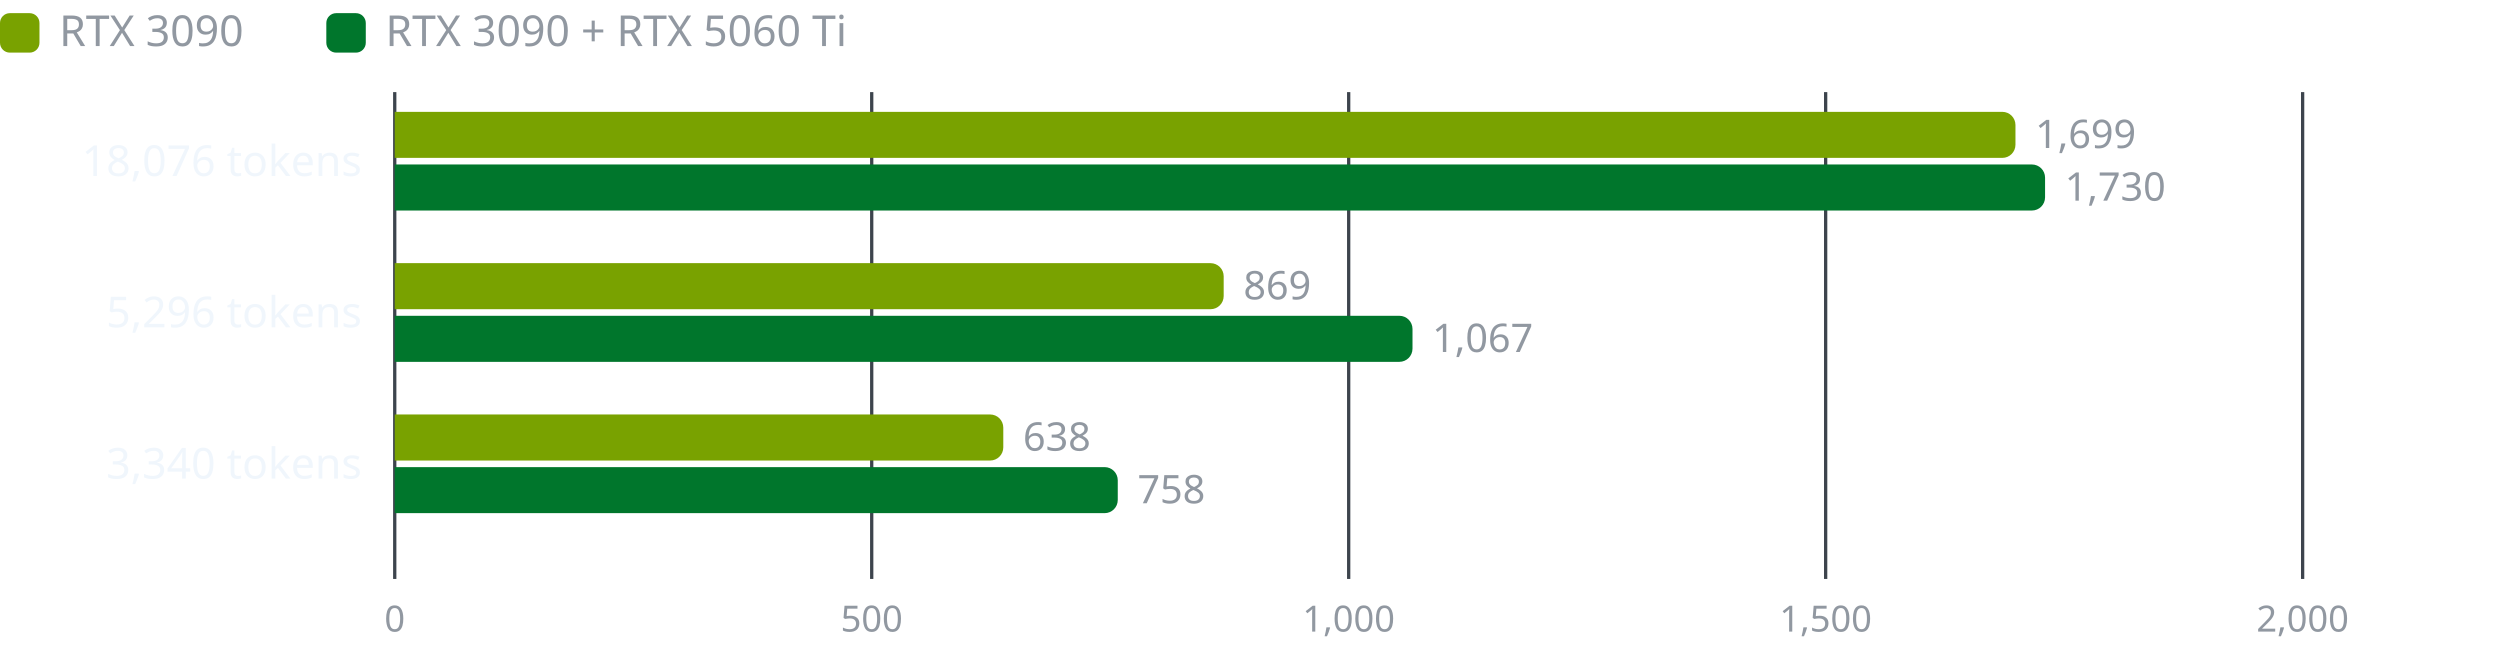
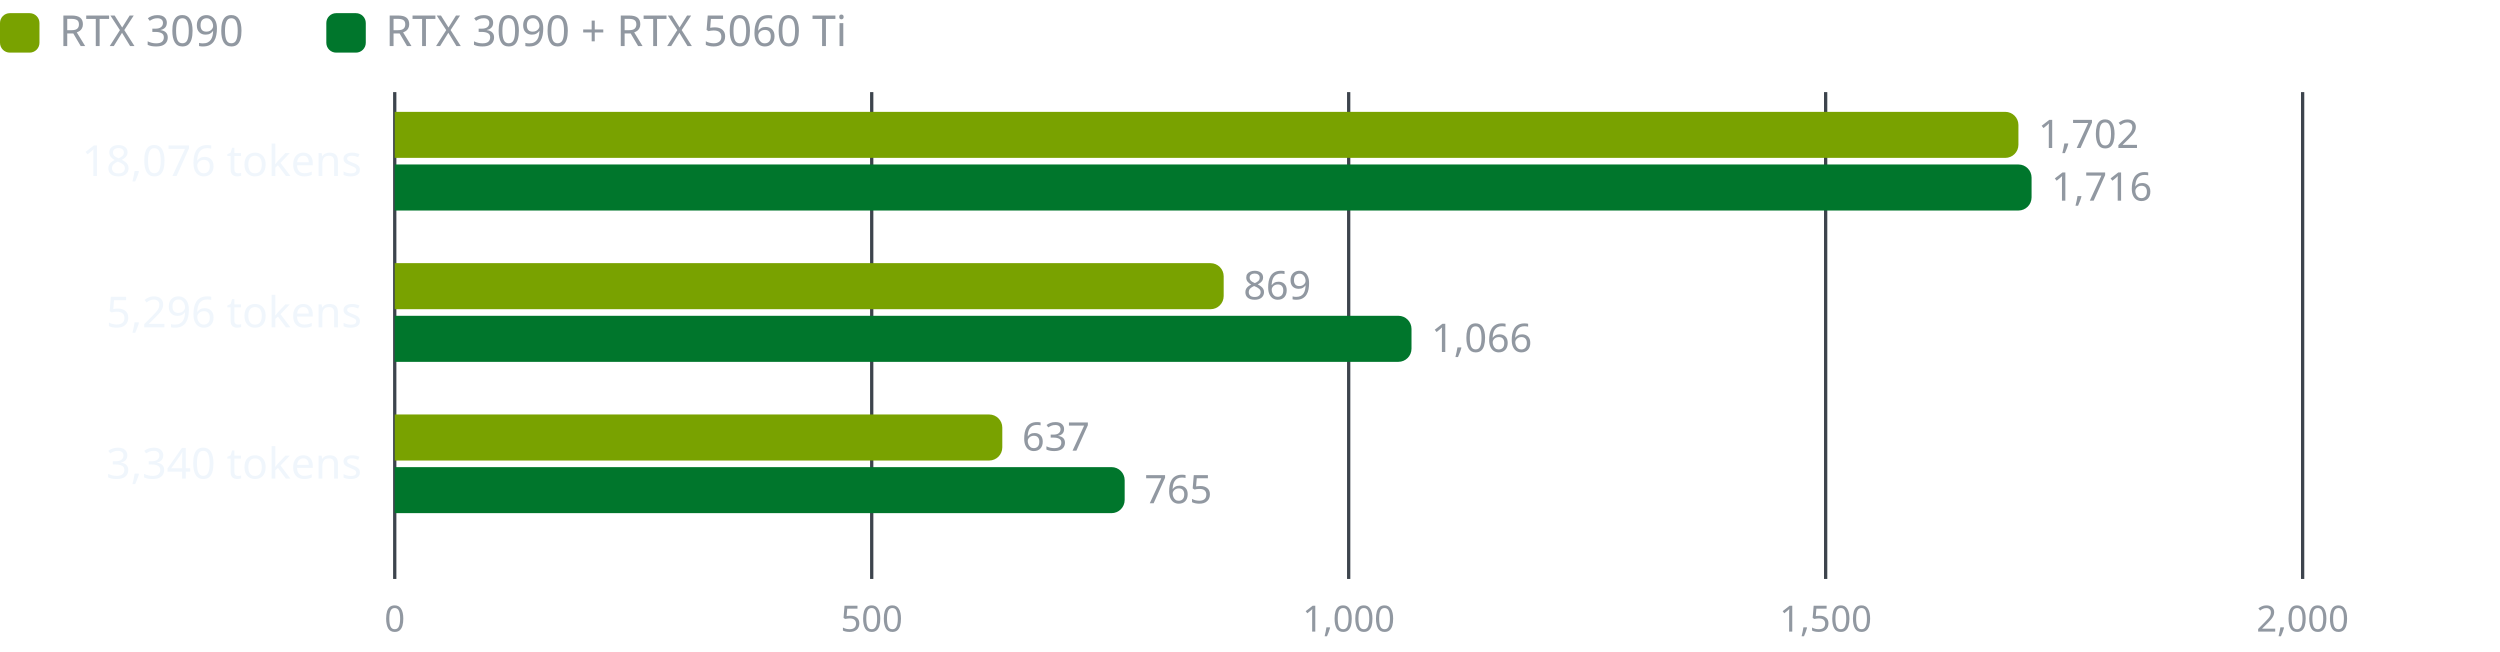
<svg xmlns="http://www.w3.org/2000/svg" width="760" height="198" viewBox="0 0 760 198" role="img" aria-label="UD-Q4_K_XL prompt reading speed" font-family="-apple-system,BlinkMacSystemFont,'Segoe UI','Noto Sans',Helvetica,Arial,sans-serif">
  <rect x="0" y="4" width="12" height="12" rx="3" fill="#79a200" />
  <text x="18" y="14" font-size="13" fill="#9198a1">RTX 3090</text>
  <rect x="99.2" y="4" width="12" height="12" rx="3" fill="#00762c" />
  <text x="117.2" y="14" font-size="13" fill="#9198a1">RTX 3090 + RTX 5060 Ti</text>
  <line x1="120.0" y1="28" x2="120.0" y2="176" stroke="#3d444d" stroke-width="1" />
  <text x="120.0" y="192" font-size="11" fill="#9198a1" text-anchor="middle">0</text>
  <line x1="265.0" y1="28" x2="265.0" y2="176" stroke="#3d444d" stroke-width="1" />
  <text x="265.0" y="192" font-size="11" fill="#9198a1" text-anchor="middle">500</text>
  <line x1="410.0" y1="28" x2="410.0" y2="176" stroke="#3d444d" stroke-width="1" />
  <text x="410.0" y="192" font-size="11" fill="#9198a1" text-anchor="middle">1,000</text>
  <line x1="555.0" y1="28" x2="555.0" y2="176" stroke="#3d444d" stroke-width="1" />
  <text x="555.0" y="192" font-size="11" fill="#9198a1" text-anchor="middle">1,500</text>
  <line x1="700.0" y1="28" x2="700.0" y2="176" stroke="#3d444d" stroke-width="1" />
  <text x="700.0" y="192" font-size="11" fill="#9198a1" text-anchor="middle">2,000</text>
  <text x="110" y="53.5" font-size="13" fill="#f0f6fc" text-anchor="end">18,076 tokens</text>
-   <path d="M120.0,34.0 h488.7 a4,4 0 0 1 4,4 v6.0 a4,4 0 0 1 -4,4 h-488.7 z" fill="#79a200" />
-   <text x="618.7" y="45" font-size="12" fill="#9198a1">1,699</text>
-   <path d="M120.0,50.0 h497.7 a4,4 0 0 1 4,4 v6.0 a4,4 0 0 1 -4,4 h-497.7 z" fill="#00762c" />
-   <text x="627.7" y="61" font-size="12" fill="#9198a1">1,730</text>
+   <path d="M120.0,34.0 h489.6 a4,4 0 0 1 4,4 v6.0 a4,4 0 0 1 -4,4 h-489.6 z" fill="#79a200" />
+   <text x="619.6" y="45" font-size="12" fill="#9198a1">1,702</text>
+   <path d="M120.0,50.0 h493.6 a4,4 0 0 1 4,4 v6.0 a4,4 0 0 1 -4,4 h-493.6 z" fill="#00762c" />
+   <text x="623.6" y="61" font-size="12" fill="#9198a1">1,716</text>
  <text x="110" y="99.5" font-size="13" fill="#f0f6fc" text-anchor="end">5,296 tokens</text>
  <path d="M120.0,80.0 h248.0 a4,4 0 0 1 4,4 v6.0 a4,4 0 0 1 -4,4 h-248.0 z" fill="#79a200" />
  <text x="378.0" y="91" font-size="12" fill="#9198a1">869</text>
-   <path d="M120.0,96.0 h305.4 a4,4 0 0 1 4,4 v6.0 a4,4 0 0 1 -4,4 h-305.4 z" fill="#00762c" />
-   <text x="435.4" y="107" font-size="12" fill="#9198a1">1,067</text>
+   <path d="M120.0,96.0 h305.1 a4,4 0 0 1 4,4 v6.0 a4,4 0 0 1 -4,4 h-305.1 z" fill="#00762c" />
+   <text x="435.1" y="107" font-size="12" fill="#9198a1">1,066</text>
  <text x="110" y="145.5" font-size="13" fill="#f0f6fc" text-anchor="end">3,340 tokens</text>
-   <path d="M120.0,126.0 h181.0 a4,4 0 0 1 4,4 v6.0 a4,4 0 0 1 -4,4 h-181.0 z" fill="#79a200" />
-   <text x="311.0" y="137" font-size="12" fill="#9198a1">638</text>
-   <path d="M120.0,142.0 h215.8 a4,4 0 0 1 4,4 v6.0 a4,4 0 0 1 -4,4 h-215.8 z" fill="#00762c" />
-   <text x="345.8" y="153" font-size="12" fill="#9198a1">758</text>
+   <path d="M120.0,126.0 h180.7 a4,4 0 0 1 4,4 v6.0 a4,4 0 0 1 -4,4 h-180.7 z" fill="#79a200" />
+   <text x="310.7" y="137" font-size="12" fill="#9198a1">637</text>
+   <path d="M120.0,142.0 h217.9 a4,4 0 0 1 4,4 v6.0 a4,4 0 0 1 -4,4 h-217.9 z" fill="#00762c" />
+   <text x="347.9" y="153" font-size="12" fill="#9198a1">765</text>
</svg>
